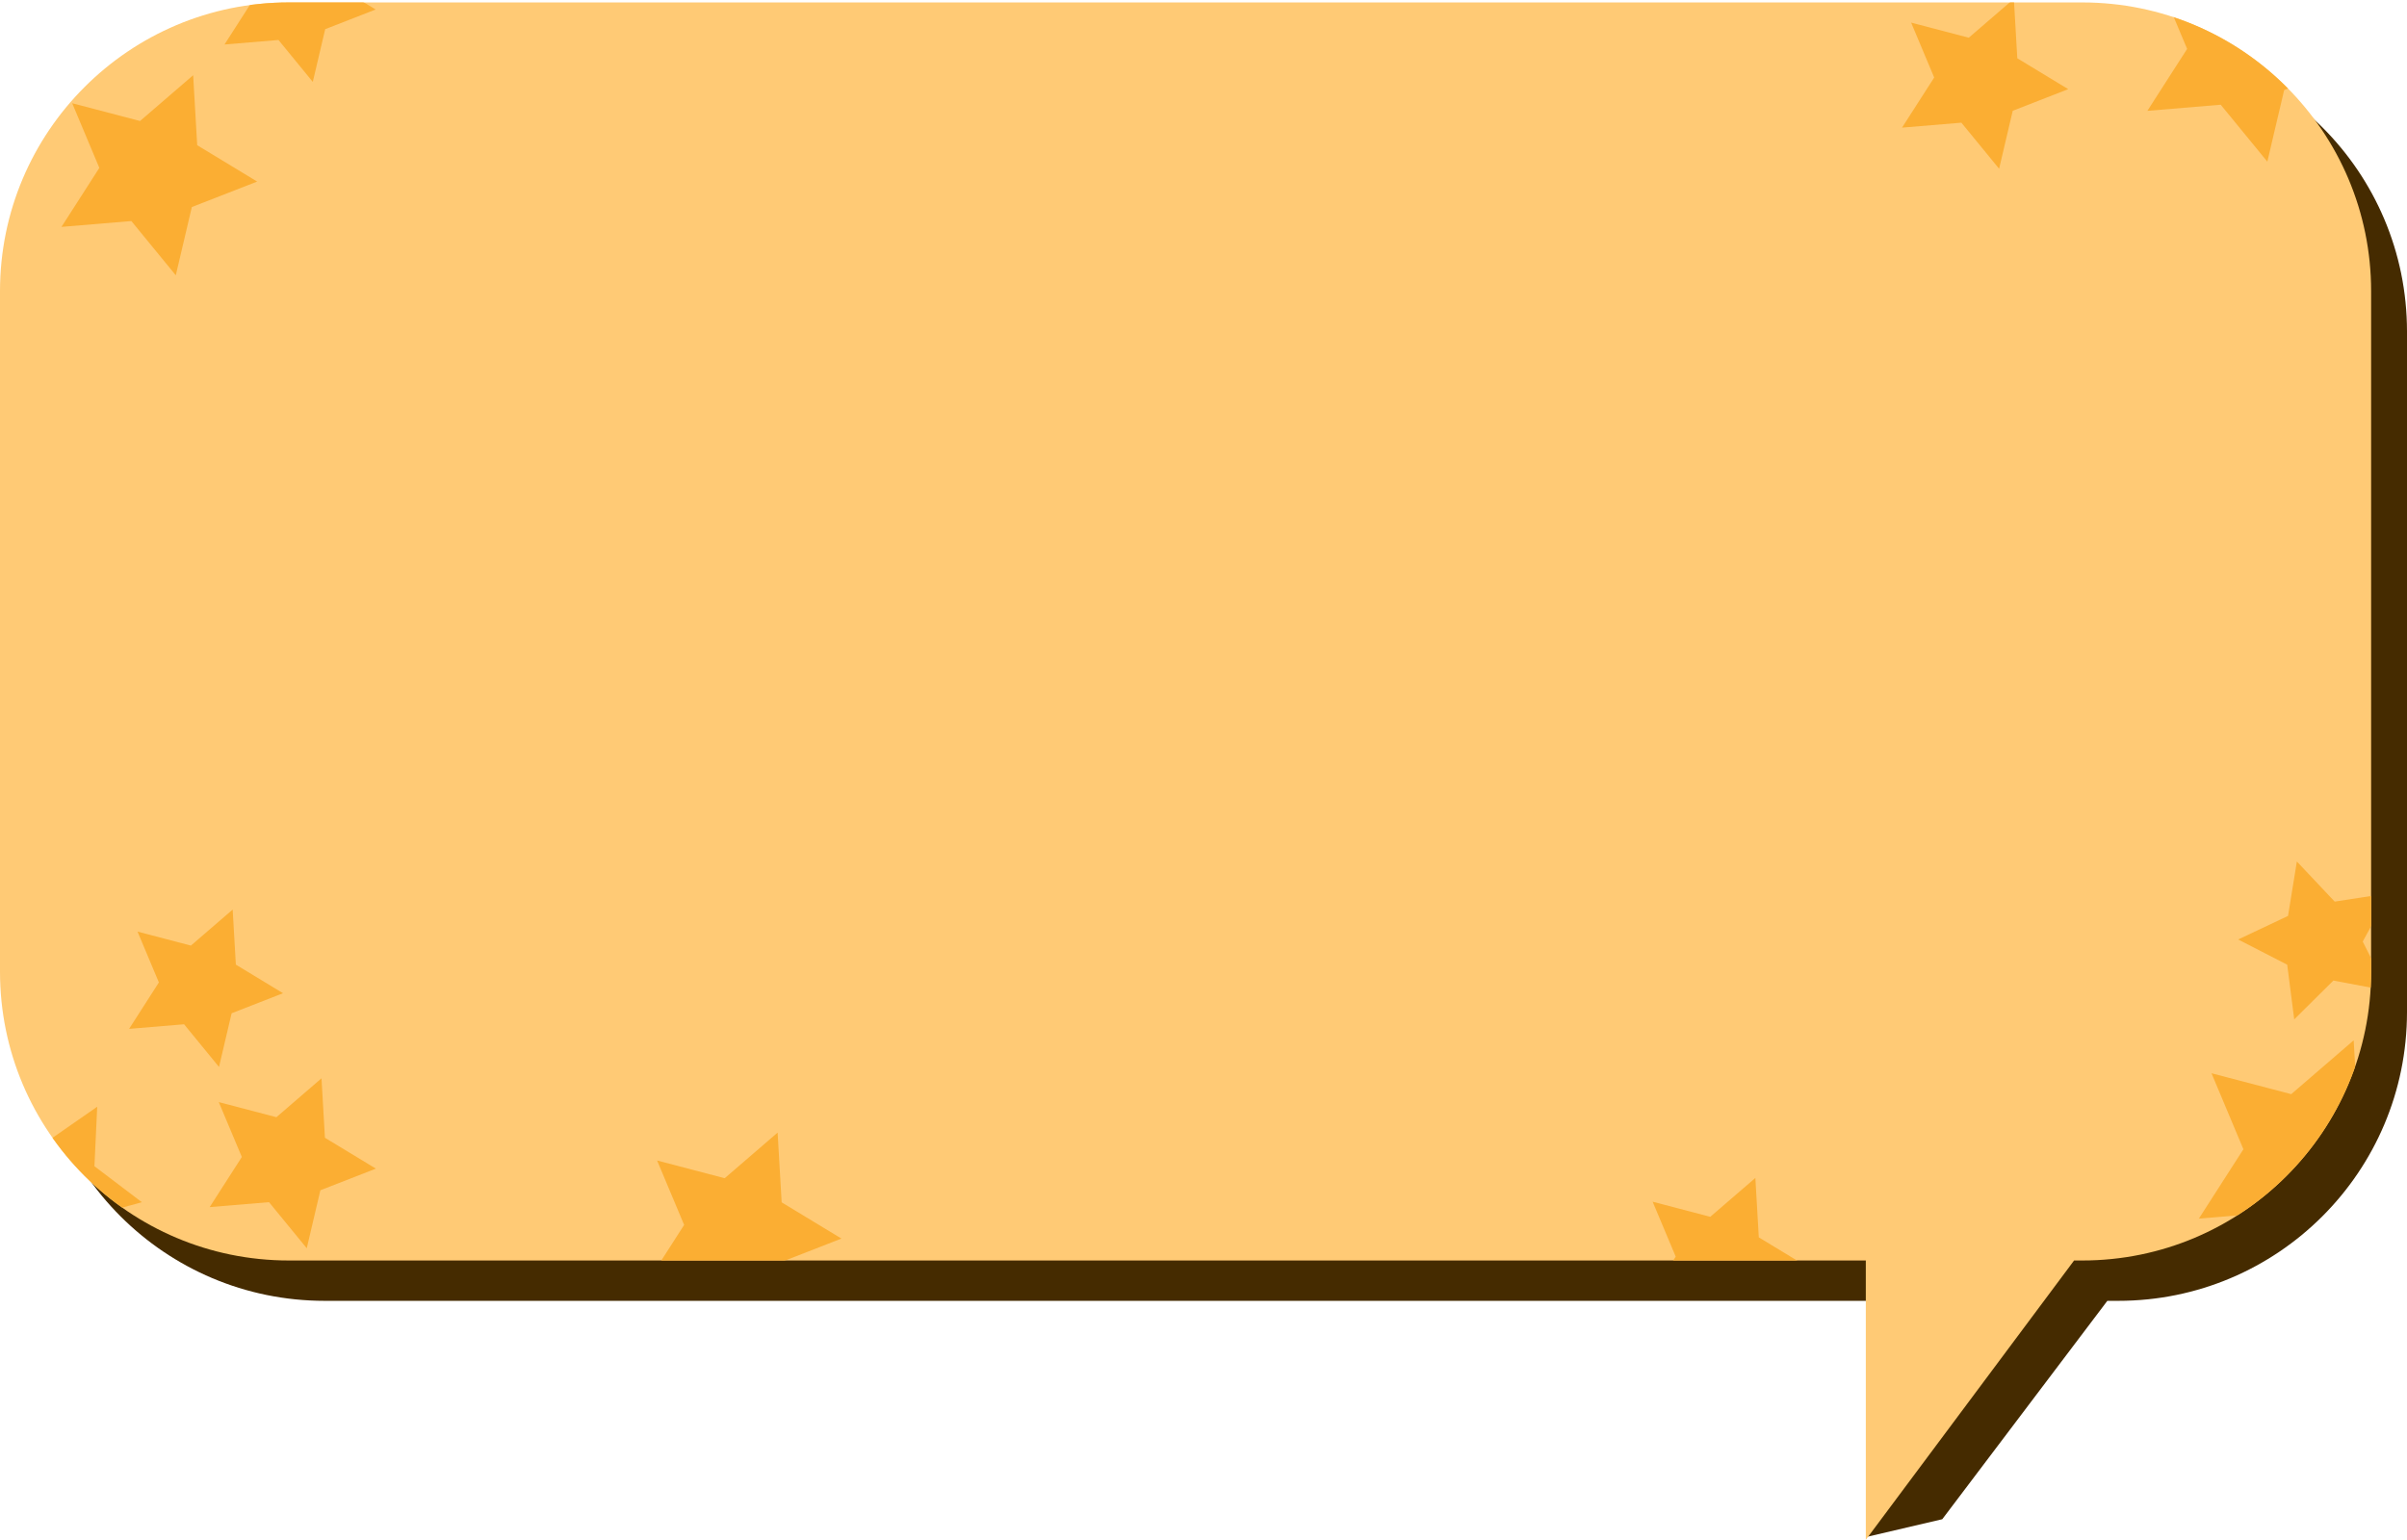
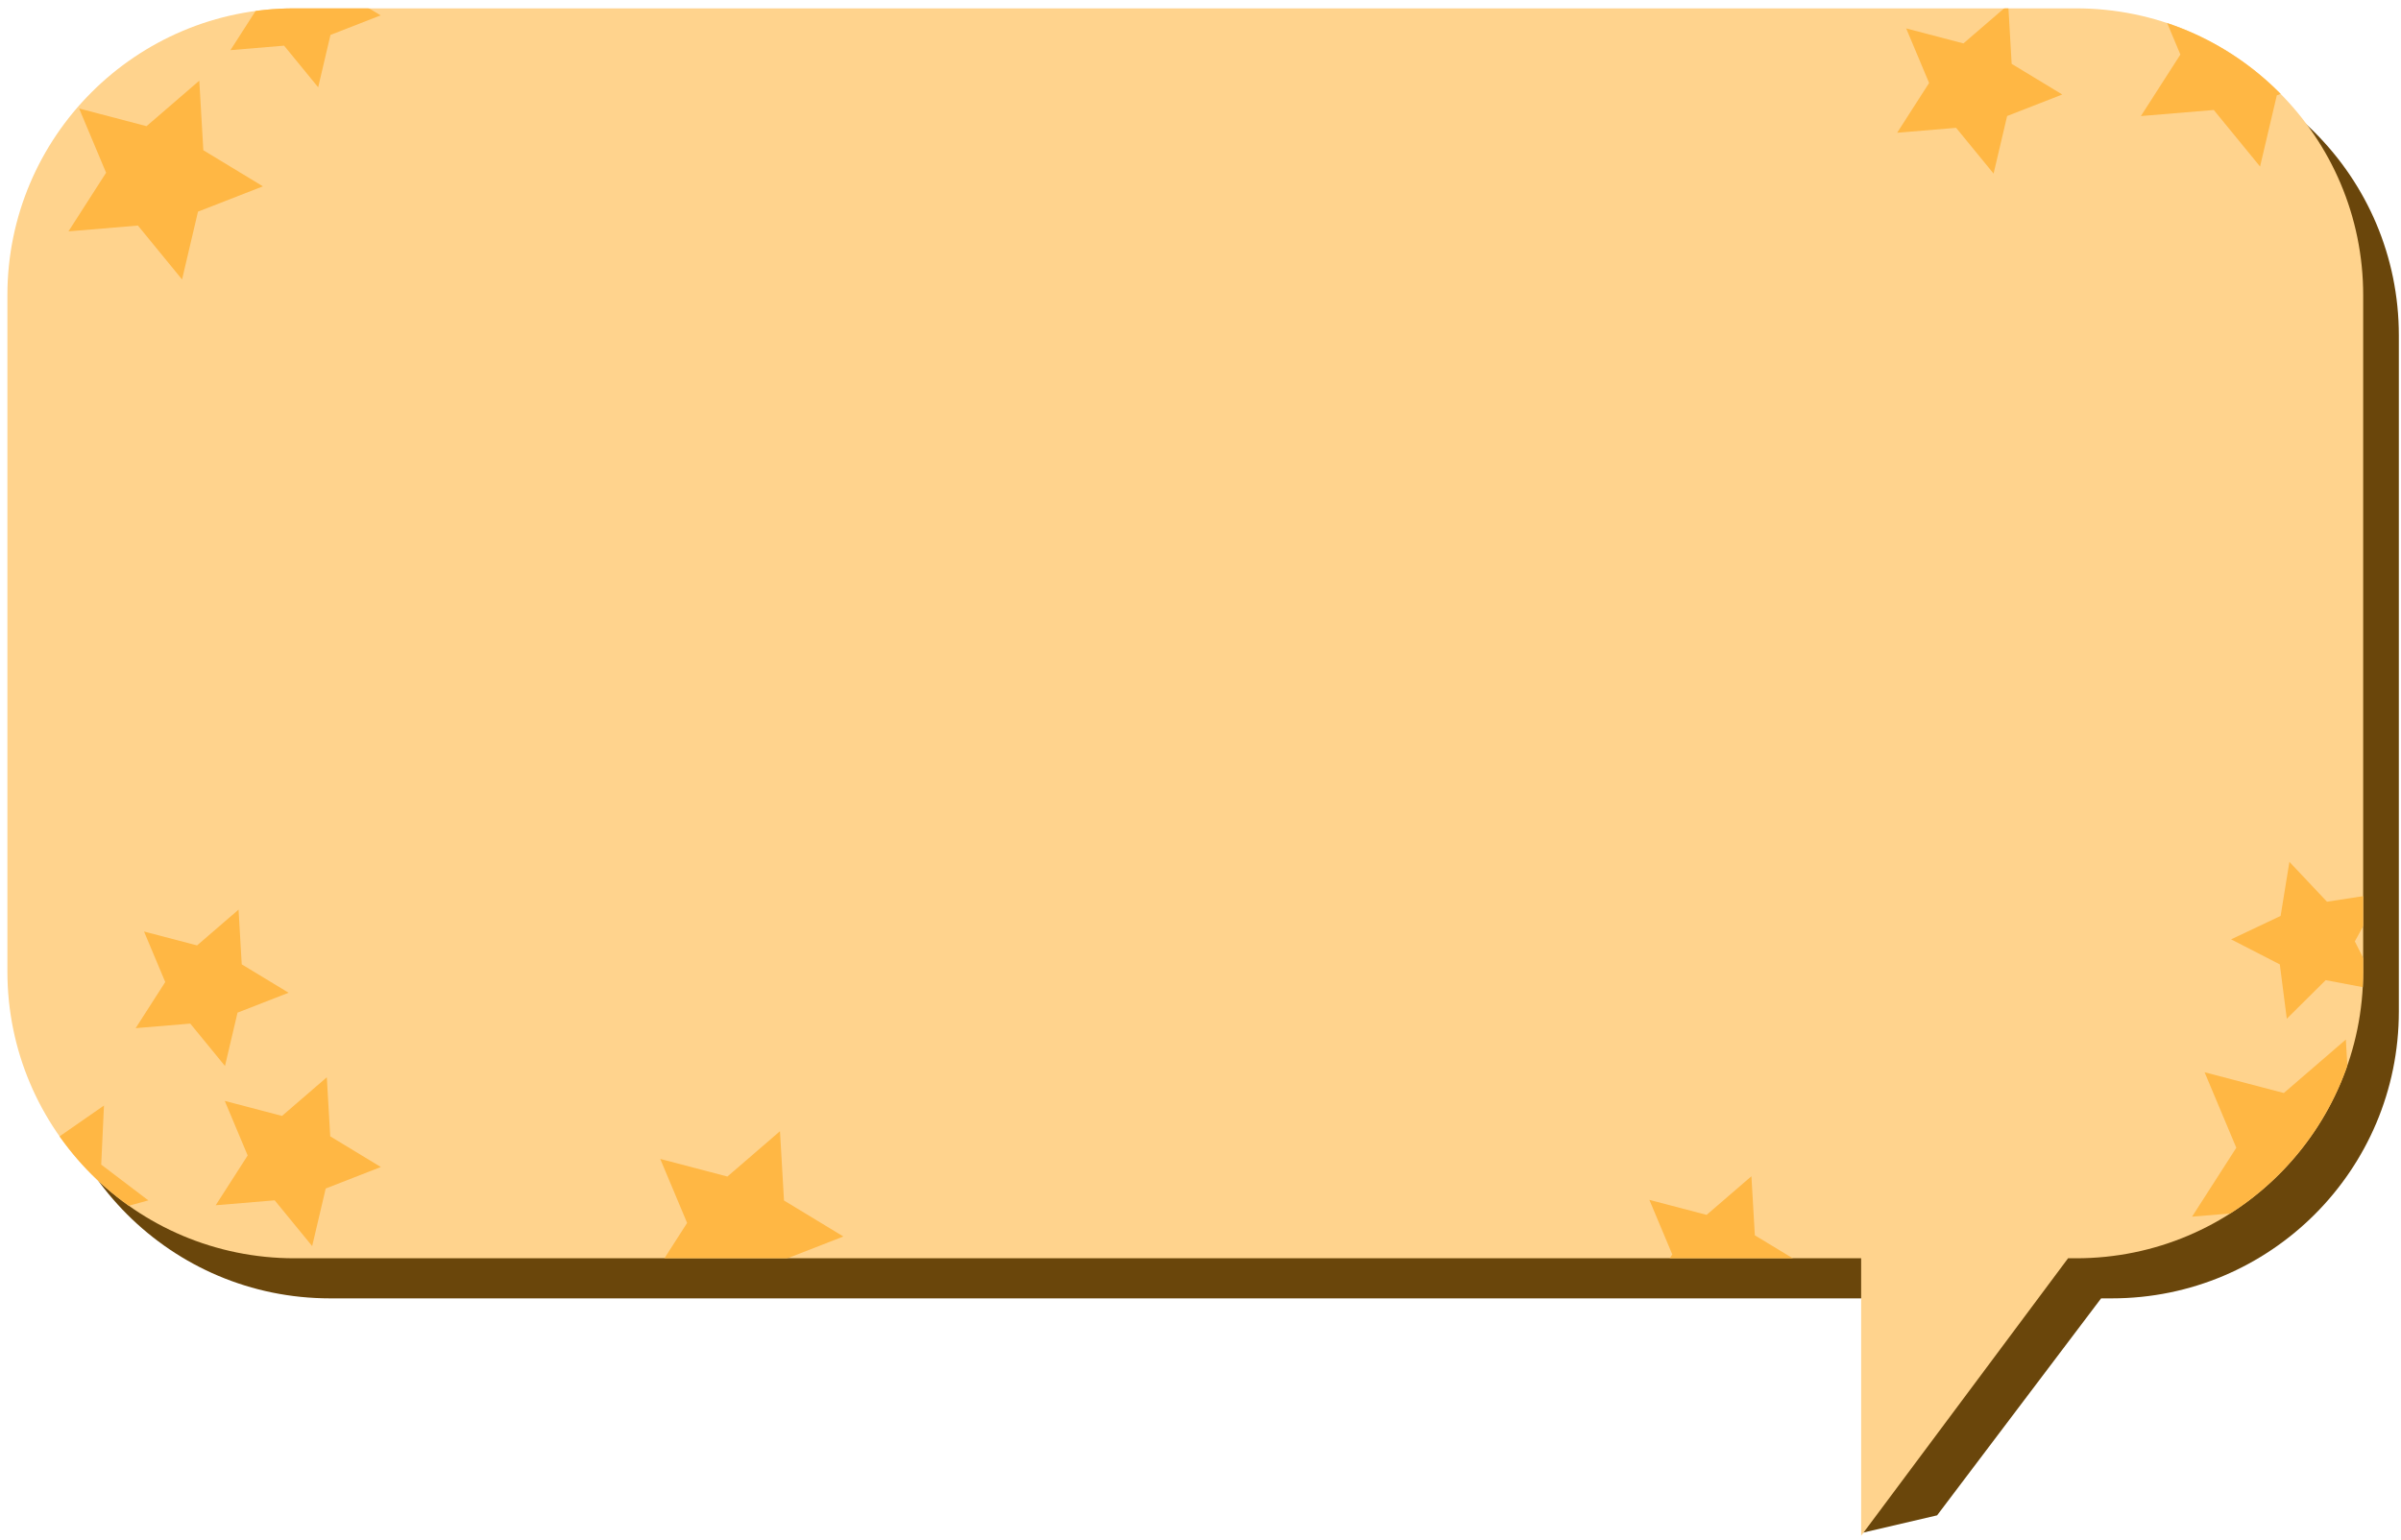
- <svg xmlns="http://www.w3.org/2000/svg" width="250" height="160" viewBox="0 0 250 160" fill="none">
-   <path fill-rule="evenodd" clip-rule="evenodd" d="M33.726 4.445C17.157 4.445 3.726 17.877 3.726 34.445V105.152C3.726 121.721 17.157 135.152 33.726 135.152H195.525L193.843 159.685L201.731 157.841L218.876 135.152H220C236.569 135.152 250 121.721 250 105.152V34.445C250 17.877 236.569 4.445 220 4.445H33.726Z" fill="#452B00" />
-   <path fill-rule="evenodd" clip-rule="evenodd" d="M30 0.253C13.431 0.253 0 13.684 0 30.253V100.96C0 117.529 13.431 130.96 30 130.96H193.79V159.979L215.422 130.96H216.274C232.843 130.96 246.274 117.529 246.274 100.96V30.253C246.274 13.684 232.843 0.253 216.274 0.253H30Z" fill="#FFCA75" />
-   <mask id="mask0_706_11825" style="mask-type:alpha" maskUnits="userSpaceOnUse" x="0" y="0" width="247" height="131">
-     <rect y="0.253" width="246.274" height="130.707" rx="30" fill="#FFB338" />
+ <svg xmlns="http://www.w3.org/2000/svg" width="251" height="161" viewBox="0 0 251 161" fill="none">
+   <path fill-rule="evenodd" clip-rule="evenodd" d="M34.5 5.066C17.931 5.066 4.5 18.498 4.5 35.066V105.773C4.5 122.342 17.931 135.773 34.5 135.773H196.299L194.617 160.306L202.505 158.462L219.65 135.773H220.774C237.343 135.773 250.774 122.342 250.774 105.773V35.066C250.774 18.498 237.343 5.066 220.774 5.066H34.5Z" fill="#6A460B" />
+   <path fill-rule="evenodd" clip-rule="evenodd" d="M30.773 0.874C14.205 0.874 0.773 14.306 0.773 30.874V101.581C0.773 118.15 14.205 131.581 30.773 131.581H194.563V160.6L216.195 131.581H217.047C233.616 131.581 247.047 118.15 247.047 101.581V30.874C247.047 14.306 233.616 0.874 217.047 0.874H30.773Z" fill="#FFD38D" />
+   <mask id="mask0_143_867" style="mask-type:alpha" maskUnits="userSpaceOnUse" x="0" y="0" width="248" height="132">
+     <rect x="0.773" y="0.874" width="246.274" height="130.707" rx="30" fill="#FFB338" />
  </mask>
-   <g mask="url(#mask0_706_11825)">
-     <path d="M20.062 7.815L20.482 15.087L26.711 18.864L19.925 21.511L18.258 28.602L13.643 22.966L6.384 23.572L10.318 17.442L7.499 10.725L14.545 12.572L20.062 7.815Z" fill="#FBAE33" />
-     <path d="M244.461 108.086L244.955 116.634L252.277 121.073L244.3 124.185L242.341 132.52L236.916 125.895L228.383 126.608L233.008 119.402L229.694 111.507L237.976 113.678L244.461 108.086Z" fill="#FBAE33" />
-     <path d="M182.319 122.382L182.676 128.558L187.966 131.765L182.203 134.013L180.787 140.035L176.868 135.249L170.704 135.763L174.045 130.557L171.65 124.853L177.634 126.422L182.319 122.382Z" fill="#FBAE33" />
-     <path d="M209.167 -0.121L209.524 6.055L214.814 9.262L209.05 11.51L207.635 17.532L203.716 12.746L197.551 13.261L200.892 8.054L198.498 2.35L204.482 3.919L209.167 -0.121Z" fill="#FBAE33" />
-     <path d="M33.881 -7.548L34.206 -1.931L39.017 0.986L33.776 3.03L32.488 8.507L28.924 4.154L23.317 4.622L26.356 -0.113L24.178 -5.3L29.621 -3.873L33.881 -7.548Z" fill="#FBAE33" />
-     <path d="M80.767 117.671L81.186 124.918L87.394 128.682L80.631 131.32L78.97 138.386L74.371 132.77L67.137 133.374L71.058 127.264L68.248 120.571L75.27 122.412L80.767 117.671Z" fill="#FBAE33" />
-     <path d="M24.166 94.501L24.497 100.221L29.396 103.192L24.058 105.274L22.747 110.852L19.118 106.418L13.408 106.895L16.502 102.073L14.284 96.79L19.827 98.243L24.166 94.501Z" fill="#FBAE33" />
-     <path d="M33.392 112.033L33.749 118.209L39.039 121.416L33.276 123.664L31.86 129.687L27.941 124.9L21.776 125.415L25.118 120.208L22.723 114.504L28.707 116.073L33.392 112.033Z" fill="#FBAE33" />
-     <path d="M237.387 -5.02L237.828 2.612L244.365 6.575L237.243 9.353L235.494 16.794L230.652 10.88L223.034 11.516L227.163 5.082L224.204 -1.966L231.598 -0.027L237.387 -5.02Z" fill="#FBAE33" />
-     <path d="M238.561 89.506L242.49 93.674L248.15 92.8L245.401 97.825L247.981 102.938L242.353 101.876L238.287 105.91L237.558 100.229L232.465 97.609L237.643 95.16L238.561 89.506Z" fill="#FBAE33" />
-     <path d="M10.097 114.986L9.808 121.166L14.736 124.906L8.769 126.542L6.734 132.384L3.335 127.215L-2.85 127.085L1.016 122.255L-0.772 116.332L5.016 118.516L10.097 114.986Z" fill="#FBAE33" />
+   <g mask="url(#mask0_143_867)">
+     <path d="M20.835 8.436L21.256 15.709L27.485 19.485L20.698 22.132L19.032 29.224L14.417 23.587L7.157 24.193L11.092 18.063L8.272 11.346L15.319 13.193L20.835 8.436Z" fill="#FFB744" />
+     <path d="M245.234 108.707L245.728 117.255L253.05 121.694L245.073 124.806L243.114 133.141L237.69 126.516L229.157 127.229L233.782 120.023L230.467 112.128L238.75 114.299L245.234 108.707Z" fill="#FFB744" />
+     <path d="M183.093 123.003L183.451 129.179L188.741 132.386L182.977 134.634L181.562 140.656L177.643 135.87L171.478 136.385L174.819 131.178L172.425 125.474L178.409 127.043L183.093 123.003Z" fill="#FFB744" />
+     <path d="M209.941 0.5L210.298 6.676L215.588 9.883L209.825 12.131L208.409 18.153L204.49 13.367L198.326 13.882L201.667 8.675L199.272 2.971L205.256 4.54L209.941 0.5Z" fill="#FFB744" />
+     <path d="M34.655 -6.927L34.98 -1.31L39.791 1.607L34.549 3.651L33.262 9.128L29.698 4.775L24.091 5.243L27.13 0.508L24.952 -4.679L30.394 -3.252L34.655 -6.927Z" fill="#FFB744" />
+     <path d="M81.54 118.292L81.959 125.54L88.167 129.303L81.404 131.941L79.743 139.008L75.144 133.391L67.91 133.995L71.831 127.886L69.021 121.192L76.043 123.033L81.54 118.292Z" fill="#FFB744" />
+     <path d="M24.939 95.122L25.27 100.843L30.169 103.813L24.831 105.895L23.52 111.473L19.89 107.04L14.181 107.516L17.275 102.694L15.057 97.411L20.6 98.864L24.939 95.122Z" fill="#FFB744" />
+     <path d="M34.166 112.654L34.523 118.83L39.813 122.037L34.05 124.285L32.634 130.308L28.715 125.521L22.55 126.036L25.892 120.83L23.497 115.126L29.481 116.694L34.166 112.654Z" fill="#FFB744" />
+     <path d="M238.16 -4.398L238.601 3.233L245.138 7.196L238.016 9.974L236.267 17.416L231.425 11.501L223.807 12.137L227.936 5.704L224.977 -1.345L232.371 0.594L238.16 -4.398Z" fill="#FFB744" />
+     <path d="M239.334 90.127L243.263 94.295L248.924 93.421L246.174 98.445L248.755 103.559L243.126 102.497L239.061 106.531L238.332 100.85L233.238 98.23L238.416 95.781L239.334 90.127Z" fill="#FFB744" />
+     <path d="M10.869 115.607L10.581 121.787L15.508 125.527L9.542 127.163L7.507 133.005L4.108 127.836L-2.077 127.706L1.789 122.876L0.001 116.954L5.789 119.137L10.869 115.607Z" fill="#FFB744" />
  </g>
</svg>
